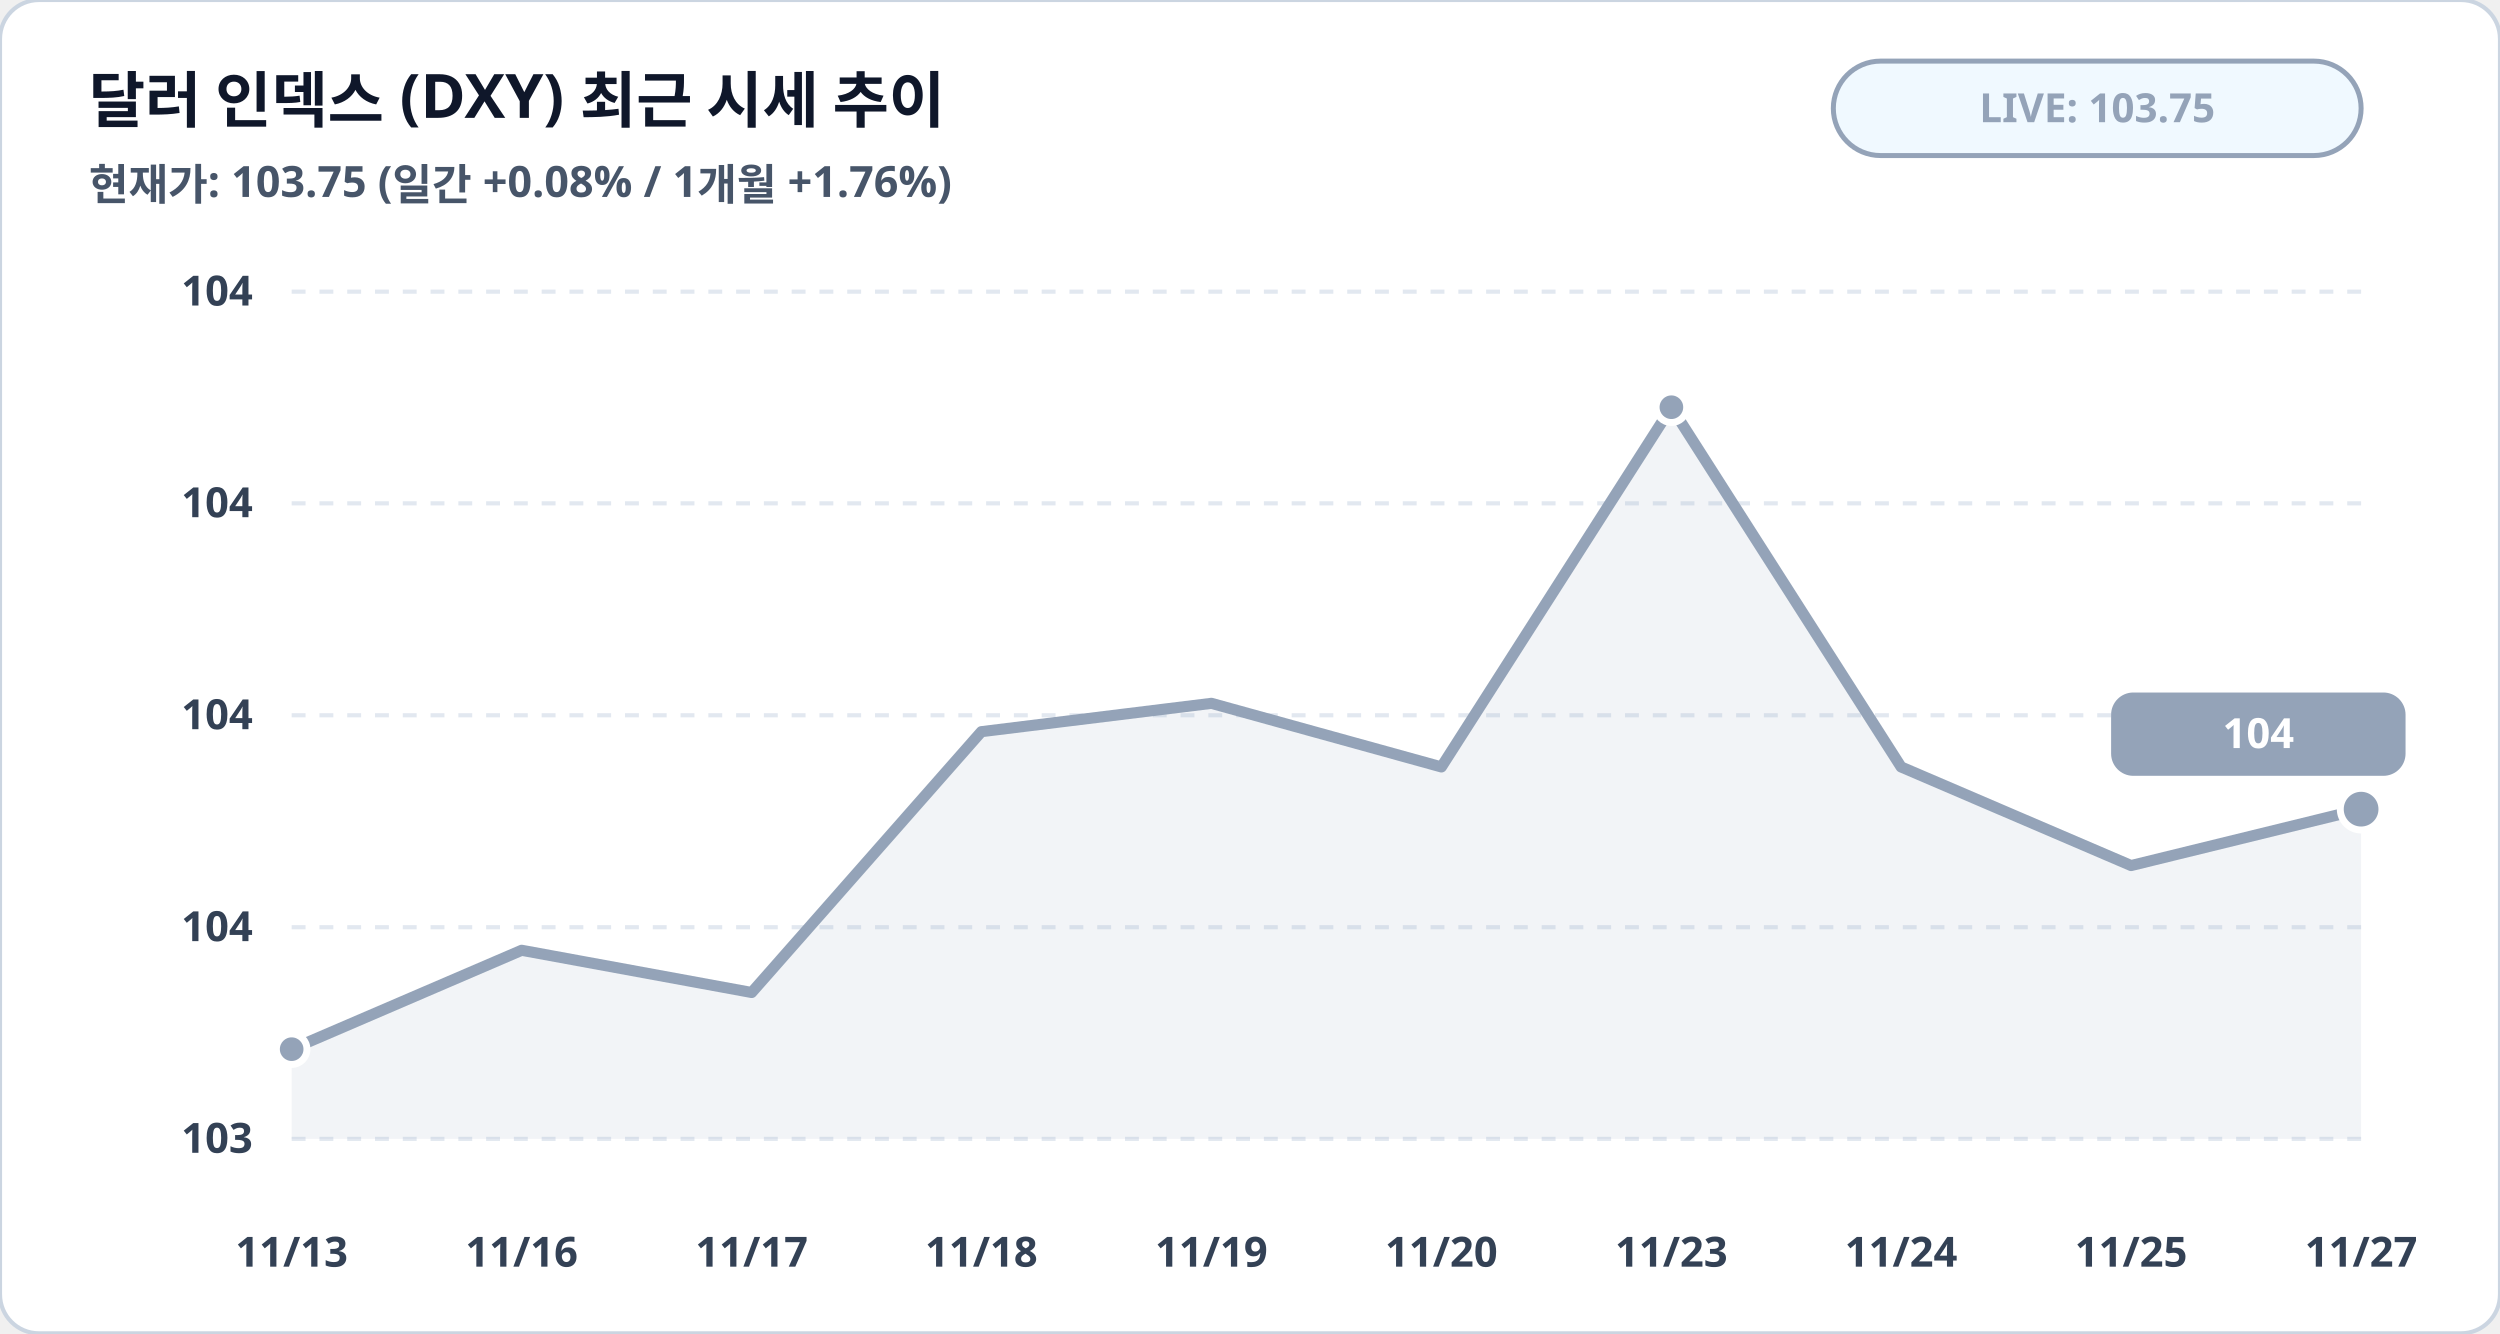
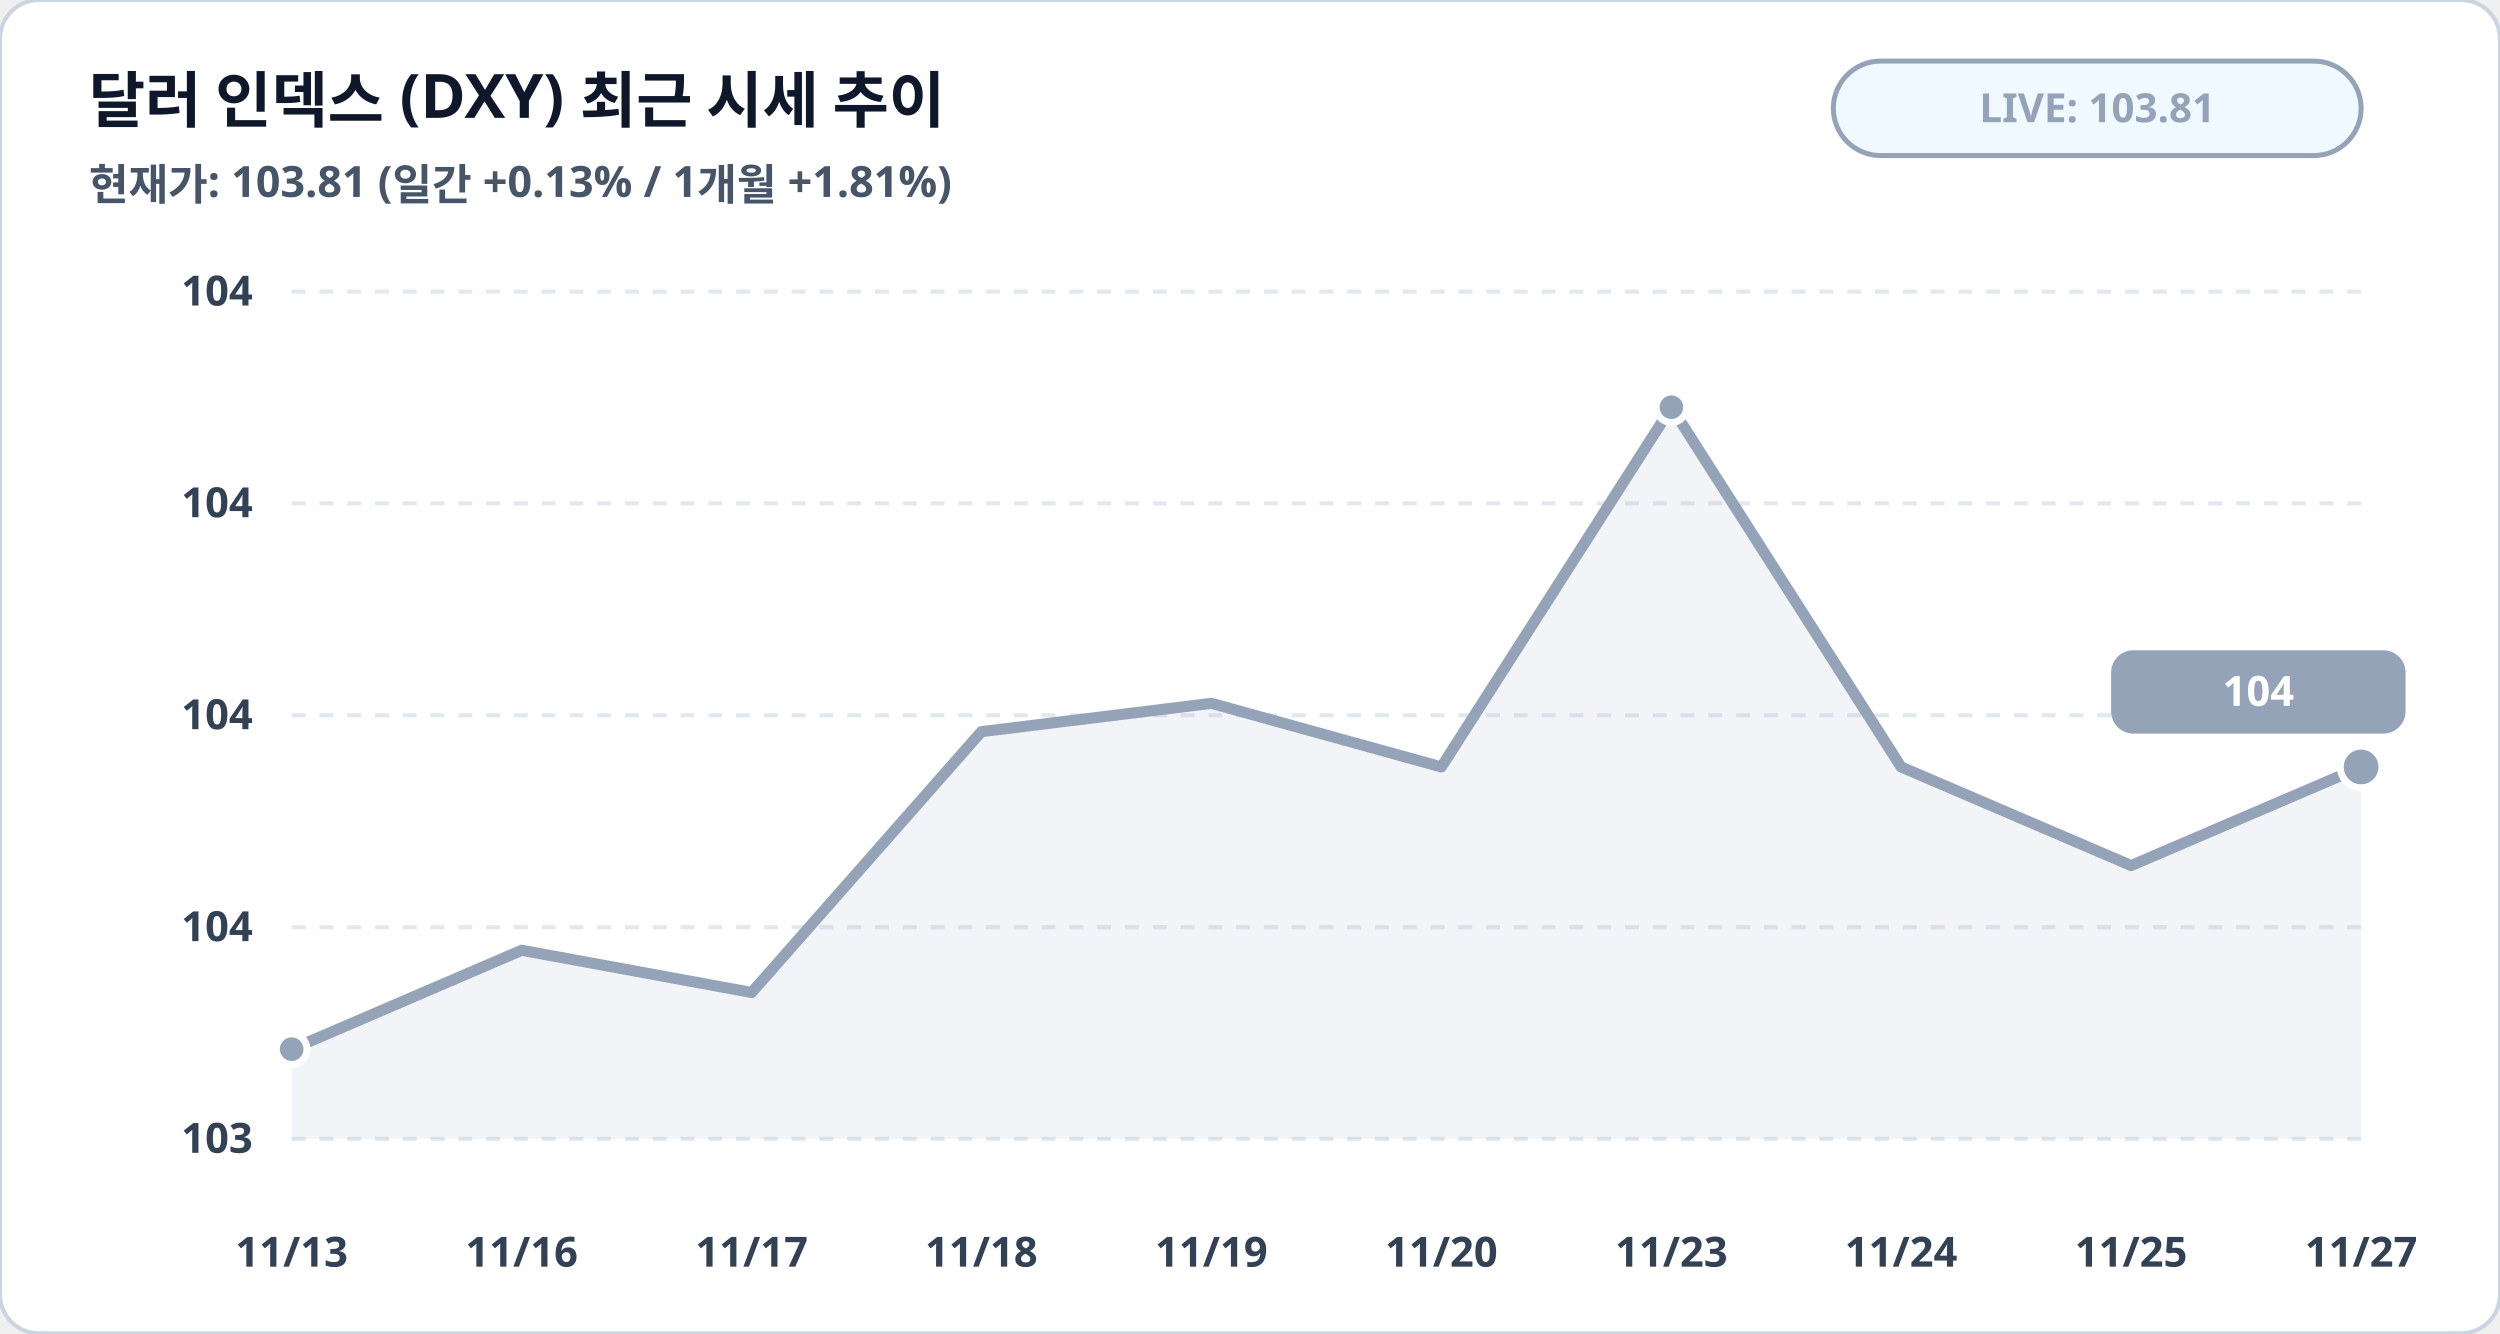
<svg xmlns="http://www.w3.org/2000/svg" viewBox="0 0 900 480" width="100%" height="100%">
  <rect width="900" height="480" rx="14" fill="#ffffff" stroke="#cbd5e1" stroke-width="1.5" />
  <text x="32" y="44" fill="#0f172a" font-family="Pretendard, sans-serif" font-size="22" font-weight="900">달러 인덱스 (DXY) 최근 시세 추이</text>
-   <text x="32" y="72" fill="#475569" font-family="Pretendard, sans-serif" font-size="15.5" font-weight="600">현재가: 103.75 (일간 +0.08% / 1개월 +1.76%)</text>
+   <text x="32" y="72" fill="#475569" font-family="Pretendard, sans-serif" font-size="15.5" font-weight="600">현재가: 103.81 (일간 +0.13% / 1개월 +1.81%)</text>
  <rect x="660" y="22" width="190" height="34" rx="17" fill="#f0f9ff" stroke="#94a3b8" stroke-width="1.8" />
-   <text x="755" y="44" fill="#94a3b8" font-family="Pretendard, sans-serif" font-size="14.5" font-weight="800" text-anchor="middle">LIVE: 103.75</text>
+   <text x="755" y="44" fill="#94a3b8" font-family="Pretendard, sans-serif" font-size="14.5" font-weight="800" text-anchor="middle">LIVE: 103.81</text>
  <line x1="105" y1="105.0" x2="850" y2="105.0" stroke="#e2e8f0" stroke-width="1.5" stroke-dasharray="5,5" />
  <text x="91" y="110.0" fill="#334155" font-family="Pretendard, sans-serif" font-size="15" font-weight="700" text-anchor="end">104</text>
  <line x1="105" y1="181.2" x2="850" y2="181.2" stroke="#e2e8f0" stroke-width="1.5" stroke-dasharray="5,5" />
  <text x="91" y="186.2" fill="#334155" font-family="Pretendard, sans-serif" font-size="15" font-weight="700" text-anchor="end">104</text>
  <line x1="105" y1="257.5" x2="850" y2="257.5" stroke="#e2e8f0" stroke-width="1.5" stroke-dasharray="5,5" />
  <text x="91" y="262.5" fill="#334155" font-family="Pretendard, sans-serif" font-size="15" font-weight="700" text-anchor="end">104</text>
  <line x1="105" y1="333.8" x2="850" y2="333.8" stroke="#e2e8f0" stroke-width="1.5" stroke-dasharray="5,5" />
  <text x="91" y="338.8" fill="#334155" font-family="Pretendard, sans-serif" font-size="15" font-weight="700" text-anchor="end">104</text>
  <line x1="105" y1="410.0" x2="850" y2="410.0" stroke="#e2e8f0" stroke-width="1.5" stroke-dasharray="5,5" />
  <text x="91" y="415.0" fill="#334155" font-family="Pretendard, sans-serif" font-size="15" font-weight="700" text-anchor="end">103</text>
-   <polygon points="105.0,410.0 105.0,377.7 187.8,342.1 270.6,357.3 353.3,263.4 436.1,253.2 518.9,276.1 601.7,146.6 684.4,276.1 767.2,311.6 850.0,291.3 850.0,410.0" fill="#94a3b8" fill-opacity="0.12" />
-   <polyline fill="none" stroke="#94a3b8" stroke-width="4" stroke-linecap="round" stroke-linejoin="round" points="105.0,377.7 187.8,342.1 270.6,357.3 353.3,263.4 436.1,253.2 518.9,276.1 601.7,146.6 684.4,276.1 767.2,311.6 850.0,291.3" />
+   <polygon points="105.0,410.0 105.0,377.7 187.8,342.1 270.6,357.3 353.3,263.4 436.1,253.2 518.9,276.1 601.7,146.6 684.4,276.1 767.2,311.6 850.0,276.1 850.0,410.0" fill="#94a3b8" fill-opacity="0.12" />
+   <polyline fill="none" stroke="#94a3b8" stroke-width="4" stroke-linecap="round" stroke-linejoin="round" points="105.0,377.7 187.8,342.1 270.6,357.3 353.3,263.4 436.1,253.2 518.9,276.1 601.7,146.6 684.4,276.1 767.2,311.6 850.0,276.1" />
  <circle cx="105.0" cy="377.7" r="5.5" fill="#94a3b8" stroke="#ffffff" stroke-width="2.5" />
  <circle cx="601.7" cy="146.6" r="5.5" fill="#94a3b8" stroke="#ffffff" stroke-width="2.5" />
-   <circle cx="850.0" cy="291.3" r="7.5" fill="#94a3b8" stroke="#ffffff" stroke-width="2.5" />
-   <rect x="760.0" y="249.3" width="106" height="30" rx="8" fill="#94a3b8" />
-   <text x="813.0" y="269.3" fill="#ffffff" font-family="Pretendard, sans-serif" font-size="15" font-weight="800" text-anchor="middle">104</text>
+   <circle cx="850.0" cy="276.1" r="7.5" fill="#94a3b8" stroke="#ffffff" stroke-width="2.5" />
+   <rect x="760.0" y="234.1" width="106" height="30" rx="8" fill="#94a3b8" />
+   <text x="813.0" y="254.1" fill="#ffffff" font-family="Pretendard, sans-serif" font-size="15" font-weight="800" text-anchor="middle">104</text>
  <text x="105.0" y="456" fill="#334155" font-family="Pretendard, sans-serif" font-size="15" font-weight="700" text-anchor="middle">11/13</text>
  <text x="187.8" y="456" fill="#334155" font-family="Pretendard, sans-serif" font-size="15" font-weight="700" text-anchor="middle">11/16</text>
  <text x="270.6" y="456" fill="#334155" font-family="Pretendard, sans-serif" font-size="15" font-weight="700" text-anchor="middle">11/17</text>
  <text x="353.3" y="456" fill="#334155" font-family="Pretendard, sans-serif" font-size="15" font-weight="700" text-anchor="middle">11/18</text>
  <text x="436.1" y="456" fill="#334155" font-family="Pretendard, sans-serif" font-size="15" font-weight="700" text-anchor="middle">11/19</text>
  <text x="518.9" y="456" fill="#334155" font-family="Pretendard, sans-serif" font-size="15" font-weight="700" text-anchor="middle">11/20</text>
  <text x="601.7" y="456" fill="#334155" font-family="Pretendard, sans-serif" font-size="15" font-weight="700" text-anchor="middle">11/23</text>
  <text x="684.4" y="456" fill="#334155" font-family="Pretendard, sans-serif" font-size="15" font-weight="700" text-anchor="middle">11/24</text>
  <text x="767.2" y="456" fill="#334155" font-family="Pretendard, sans-serif" font-size="15" font-weight="700" text-anchor="middle">11/25</text>
  <text x="850.0" y="456" fill="#334155" font-family="Pretendard, sans-serif" font-size="15" font-weight="700" text-anchor="middle">11/27</text>
</svg>
